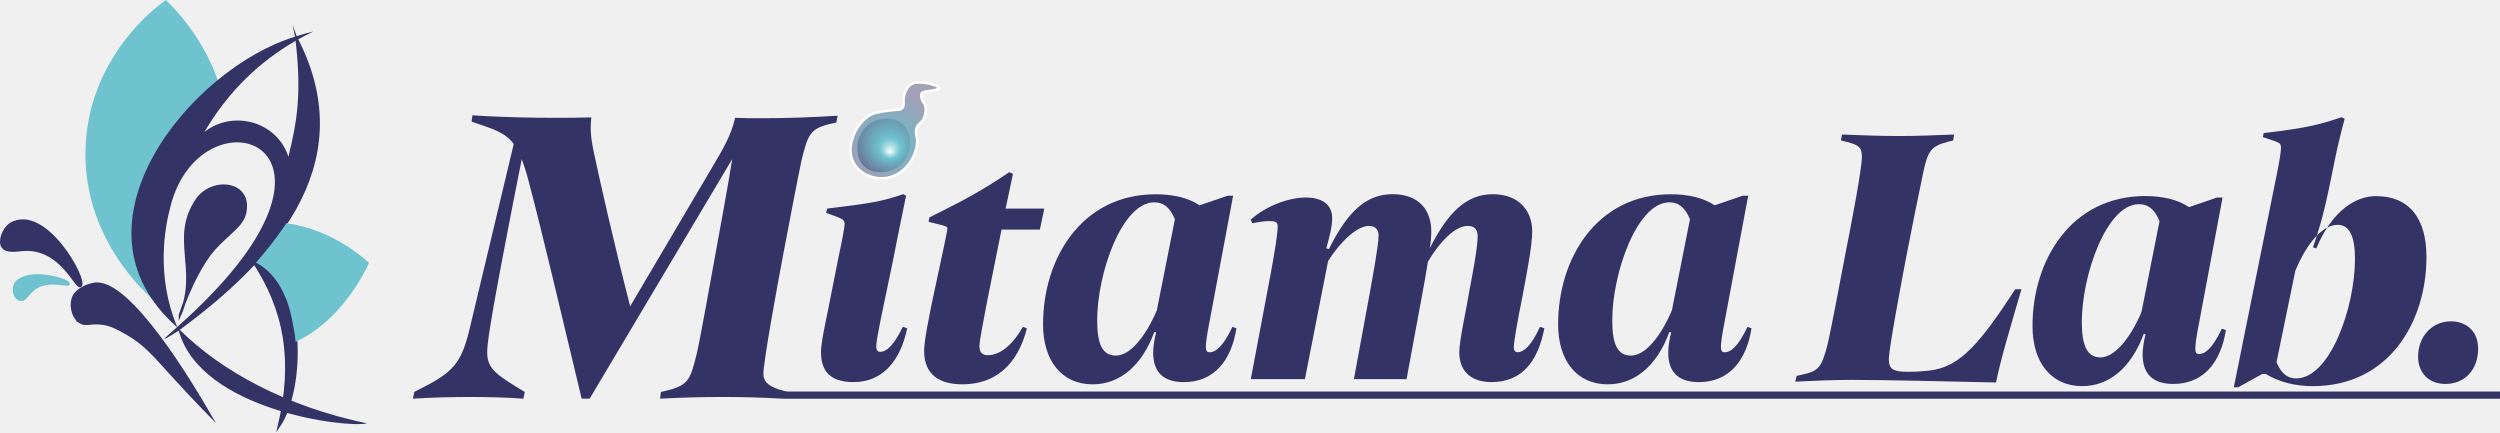
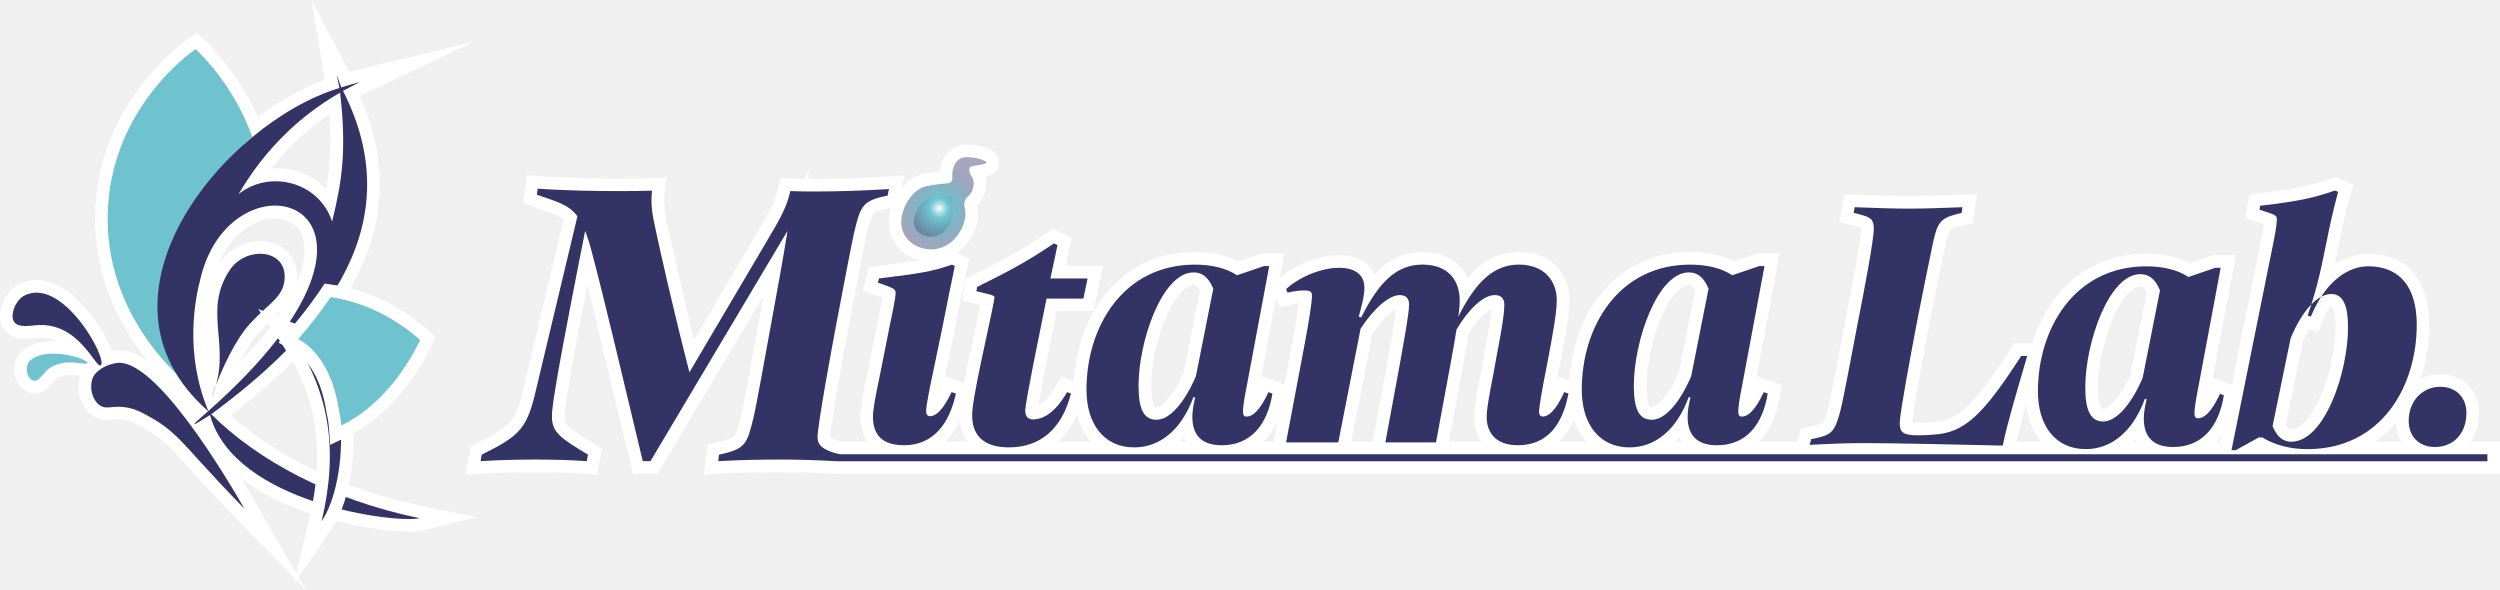
- <svg xmlns="http://www.w3.org/2000/svg" viewBox="0 0 994.23 171.92">
+ <svg xmlns="http://www.w3.org/2000/svg" viewBox="0 0 994.13 234.61">
  <defs>
    <style>
      .cls-1 {
-         fill: url(#_名称未設定グラデーション_37);
-         stroke: #fff;
+         fill: #fff;
      }

-       .cls-1, .cls-2, .cls-3 {
-         stroke-miterlimit: 10;
+       .cls-2 {
+         fill: url(#_名称未設定グラデーション_37);
+       }
+ 
+       .cls-3 {
+         fill: #336;
      }

      .cls-4 {
-         fill: none;
-       }
- 
-       .cls-2 {
-         stroke: #336;
-       }
- 
-       .cls-2, .cls-5 {
-         fill: #336;
-       }
- 
-       .cls-3 {
        fill: #6ec3ce;
-         stroke: #6ec3ce;
      }
    </style>
-     <radialGradient id="_名称未設定グラデーション_37" data-name="名称未設定グラデーション 37" cx="353.97" cy="54.01" fx="353.97" fy="60.4" r="18.36" gradientUnits="userSpaceOnUse">
+     <radialGradient id="_名称未設定グラデーション_37" data-name="名称未設定グラデーション 37" cx="373.53" cy="82.88" fx="373.53" fy="82.88" r="17.65" gradientUnits="userSpaceOnUse">
      <stop offset="0" stop-color="#fff" />
      <stop offset="0" stop-color="#fbfdfd" />
      <stop offset=".11" stop-color="#afdee4" />
      <stop offset=".19" stop-color="#80cad4" />
      <stop offset=".23" stop-color="#6ec3ce" />
      <stop offset=".99" stop-color="#7c7c9d" stop-opacity=".68" />
    </radialGradient>
  </defs>
  <g id="Butterfly">
    <g>
-       <path class="cls-2" d="m1.03,98.14c-1.41-2.2.12-6.94,3.17-9.08,13.82-8,30.54,22.57,27.82,24.63-1.84,1.33-7.69-15.6-23.01-14.34-2.45.2-6.56.99-7.98-1.21Z" />
-       <path class="cls-3" d="m8.07,119.2c-3.11-.75-3.35-6.58-.43-7.81,5.85-4.28,19.86-.01,19.64,1.5-.19,1.26-9.74-3.03-15.44,3.6-.91,1.06-2.26,3.01-3.77,2.72Z" />
-       <path class="cls-2" d="m31.79,128.08c-2.92-1.87-4.12-6.99-2.37-10.42,0,0,1.85-3.62,8.05-4.74,13.75-2.48,39.17,40.38,45.95,52.11-6.55-6.73-11.7-12.3-15.16-16.11-6.94-7.64-10.76-12.22-17.53-16.11-3.98-2.28-7.01-4.02-11.37-4.26-3.76-.21-5.51.86-7.58-.47Z" />
-       <path class="cls-3" d="m55.72,85.67c1-16.15,13.69-36.31,25.28-48.64,1.71-1.82,3.43-3.5,5.12-5.05C79.91,14.63,69.11,3.74,65.9.65c-3.49,2.5-28.98,21.45-31.27,55.9-2.46,37.17,24.23,60.22,27,62.53.6-.5,1.96-1.68,3.78-3.49-6.86-9.97-10.3-20.29-9.7-29.92Z" />
+       <path class="cls-1" d="m80.96,171.91l-2.73-6.54c-9.72-23.29-6.17-45.41-3.19-56.52,1.28-4.76,2.77-8.8,5.14-13.94l.26-.56.91-1.13c2.79-3.5,7.97-10,16.88-14.09,8.08-3.71,12.92-2.56,14.98-2.07.11.03.22.05.31.07,6.55,1.33,11.76,5.87,13.66,8.6,6.55,9.4,3.68,20.73,2.73,24.45l-.09.36-.14.34c-4.49,10.74-10.22,20.47-17.02,28.92-1.53,1.91-3.23,3.76-6.31,7.13l-.45.49c-6.64,7.25-13.08,13.7-19.68,19.71l-5.25,4.77Zm8.04-72.26c-1.68,3.67-3.06,7.14-4.31,11.78-2.35,8.76-5.11,25.21.29,43.16,4.49-4.32,8.96-8.92,13.53-13.91h0s.45-.49.45-.49c3.04-3.32,4.57-4.99,5.9-6.65,6.14-7.63,11.33-16.43,15.44-26.17,1.73-7.07,1.31-12.13-1.33-15.93-.54-.77-3.64-3.74-7.44-4.51-.19-.04-.4-.09-.64-.14-1.24-.29-3.55-.84-8.5,1.43-6.74,3.09-10.64,7.99-13.23,11.23l-.16.2Z" />
+       <path class="cls-1" d="m73.04,157.78l-3.22-2.69c-3.56-2.97-34.71-30.26-31.83-73.74,2.62-39.47,31.17-61.84,36.86-65.93l3.38-2.42,3,2.88c6.02,5.79,17.11,18.27,23.74,36.77l1.12,3.13-2.45,2.24c-1.9,1.74-3.72,3.54-5.43,5.36-12.18,12.96-25.75,34.45-26.78,51.01-.58,9.43,2.85,19.86,9.92,30.15l2.37,3.44-2.97,2.94c-1.96,1.94-3.53,3.33-4.5,4.15l-3.21,2.71Zm4.27-131.62c-8.58,7.11-27.37,25.96-29.35,55.85-1.6,24.19,8.7,42.75,17.37,53.86-3-7.5-4.33-14.97-3.89-22.1h0c1.19-19.13,15.66-42.53,29.47-57.24,1.12-1.19,2.28-2.38,3.48-3.54-4.94-12.27-11.95-21.31-17.09-26.83Z" />
+       <path class="cls-1" d="m88.66,160.13l-9.31-3.63c.58-1.7,1.18-3.38,1.82-5.03,1.74-6.32,1.25-12.09.73-18.14-.79-9.19-1.61-18.69,5.67-29.23,5.09-7.17,14.98-10.15,22.54-6.84,6.32,2.76,9.26,9.16,7.67,16.7l-.03.12c-1.27,5.38-4.78,8.59-8.85,12.32-1.83,1.68-3.91,3.58-6.04,5.93-3.28,3.62-8.08,11.68-12.2,22.29-.52,1.79-1.18,3.62-2.01,5.49Zm14.82-54.2c-2.68,0-5.86,1.29-7.72,3.92-4.79,6.92-4.68,13.13-4.06,20.66,1.27-1.87,2.53-3.51,3.76-4.87,2.44-2.7,4.7-4.77,6.7-6.6,3.46-3.17,5.3-4.94,5.86-7.19.86-4.21-1.15-5.09-1.91-5.42-.75-.33-1.66-.5-2.62-.5Z" />
+       <path class="cls-1" d="m121.67,234.61l-27.99-28.75c-5.84-6-11.55-12.07-16.98-18.05l-2.04-2.26c-6.29-6.96-10.09-11.16-16.25-14.69-4.22-2.42-6.77-3.88-10.44-4.09-1.2-.07-2.2.02-3.17.11-2.14.19-4.8.43-7.69-1.42-5.46-3.51-7.51-11.96-4.38-18.08.33-.64,3.45-6.28,12.53-7.92,8.76-1.57,19.36,6.35,33.35,24.98,7.13,9.48,15.08,21.73,22.99,35.42l20.08,34.74Zm-74.54-77.85c.44,0,.91.01,1.4.04,6.03.33,10.12,2.68,14.85,5.39.41.23.81.47,1.2.71-8.34-9.85-14.42-14.15-17.55-13.58-3.79.68-5.2,2.4-5.46,2.75-.75,1.67,0,4.3.9,4.95.29.02.95-.04,1.44-.09.85-.08,1.93-.17,3.22-.17Zm-5.5-4.82s-.03.05-.04.08c.03-.05.04-.08.04-.08Z" />
+       <path class="cls-1" d="m39.89,150.42c-3.13,0-5.6-3.3-6.95-5.12-4.45-5.96-9.51-11.74-18.06-11.02-.33.03-.68.06-1.05.1-3.52.37-9.41.98-12.44-3.73-3.37-5.24-.16-13.39,4.86-16.9l.36-.23c9.93-5.75,21.97,0,32.21,15.39,6.91,10.39,8.35,17.22,4.27,20.32l-.1.07c-1.09.79-2.14,1.11-3.11,1.11Zm-23.57-26.19c2.1,0,4.06.25,5.89.69-1.16-.95-2.36-1.76-3.59-2.39-3.41-1.75-5.49-1.16-6.79-.46-.81.64-1.39,1.72-1.66,2.58.88-.01,1.97-.13,2.62-.2.45-.05.88-.09,1.27-.12.77-.06,1.52-.09,2.26-.09Z" />
+       <path class="cls-1" d="m13.83,156.42c-.44,0-.89-.04-1.36-.13l-.21-.05c-3.64-.88-6.21-4.17-6.56-8.4-.33-4.11,1.54-7.83,4.71-9.48,7.76-5.19,21.76-1.82,26.15.83,3.35,2.03,3.34,4.8,3.17,5.9-.52,3.49-3.25,4.94-8.1,4.32-3.96-.51-7.72-.72-10.24,2.21-.11.13-.23.27-.35.42-1.22,1.48-3.61,4.38-7.22,4.38Z" />
+       <path class="cls-1" d="m162.6,211.38c-8.66,0-23.94-2.15-38.66-7-15.68-5.17-35.04-14.79-42.99-31.9-3.33,1.79-5.91,1.51-7.66-.83-2.78-3.73.73-6.99,1.88-8.07.07-.06.14-.13.22-.2-15.15-15.33-20.77-34.28-16.27-55.13,7.54-34.91,41.29-65.92,70.06-76.57-.1-.48-.17-.83-.22-1.09L123.87,0l14.44,27.43c.17.31.32.67.51,1.17,1.04-.29,2.09-.55,3.12-.8l46.07-11.09-42.74,20.46c-.76.36-1.52.74-2.28,1.13,11.55,25.47,10.57,50.72-2.94,75.12-9.64,17.41-25.06,33.95-48.3,51.73,18.96,17,45.73,29.71,76.1,36.03l21.66,4.5-21.49,5.25c-1.23.3-3.09.46-5.42.46Zm-53.16-124.63c-.43,0-.88.02-1.33.05-8.77.69-19.4,8.55-23.39,24.55l-.02.08c-2.36,8.79-5.12,25.29.32,43.28,32.13-29.92,39.29-51.26,34.94-61.51-1.76-4.15-5.55-6.46-10.52-6.46Zm-11.24-23.6c-14.05,13.09-25.57,29.89-29.31,47.22-2.53,11.7-1.35,22.45,3.5,32.15-1.54-14.12.67-26.27,2.64-33.63,1.37-5.49,3.34-10.18,5.7-14.12l-3.8,3.01,13.65-23.16c2.39-4.06,4.92-7.87,7.61-11.47Zm32.78,37.85c-.19,3.52-.95,7.68-2.66,12.48,1.58-2.48,3.01-4.96,4.29-7.44l-1.63-5.04Zm9.86-32.64c-.73,6.85-2.08,13.42-3.92,20.95l-3.87,15.86c6.15-12.22,8.72-24.44,7.79-36.81Zm-31.25-1.27c2.85,0,5.73.42,8.54,1.27,4.51,1.36,8.47,3.71,11.66,6.82,1.53-8.47,2.2-17.29,1.25-29.81-4.43,3.01-8.6,6.34-12.45,9.93h0c-3.92,3.66-7.52,7.59-10.87,11.85.62-.04,1.24-.06,1.86-.06Z" />
+       <path class="cls-3" d="m5.59,127.95c-1.57-2.44.13-7.72,3.52-10.1,15.37-8.9,33.98,25.11,30.96,27.4-2.05,1.48-8.56-17.36-25.6-15.95-2.73.23-7.3,1.1-8.88-1.35Z" />
+       <path class="cls-4" d="m13.43,151.38c-3.46-.84-3.73-7.33-.48-8.69,6.51-4.77,22.1-.01,21.85,1.66-.21,1.4-10.83-3.37-17.18,4-1.02,1.18-2.51,3.35-4.19,3.03Z" />
+       <path class="cls-3" d="m39.81,161.26c-3.24-2.09-4.59-7.77-2.64-11.6,0,0,2.06-4.03,8.96-5.27,15.29-2.76,43.58,44.93,51.12,57.98-7.29-7.49-13.02-13.69-16.87-17.92-7.72-8.5-11.97-13.6-19.5-17.92-4.43-2.54-7.8-4.47-12.65-4.74-4.18-.23-6.13.96-8.43-.53Z" />
+       <path class="cls-4" d="m66.44,114.08c1.11-17.97,15.23-40.4,28.13-54.12,1.9-2.02,3.81-3.89,5.7-5.62-6.91-19.29-18.92-31.41-22.5-34.85-3.88,2.78-32.25,23.86-34.79,62.19-2.74,41.35,26.95,67,30.04,69.57.66-.56,2.18-1.87,4.21-3.88-7.63-11.1-11.46-22.57-10.79-33.29Z" />
      <g>
-         <path class="cls-4" d="m97.79,47.95c8.6,1.11,14.31,7.67,16.92,14.39.77-2.89,1.23-4.97,1.38-5.67,2.07-9.61,3.76-23.45,1.48-40.43-7.99,4.62-13.93,9.49-18.03,13.32-8.29,7.74-14.03,15.81-18.24,22.94,3.73-2.51,9.67-5.42,16.49-4.54Z" />
-         <path class="cls-4" d="m87.87,112.62c3.02-3.31,4.54-4.95,5.89-6.63,6.9-8.57,11.5-17.38,14.65-24.92,1.32-5.19,2.34-12.38-1.79-18.31-1.07-1.54-4.78-4.94-9.48-5.89-1.35-.27-4.52-1.49-10.98,1.47-7.53,3.45-11.68,9.09-14.01,11.98-1.78,3.86-3.15,7.3-4.36,11.8-2.19,8.15-5.89,27.39,2.68,47.91,3.9-3.55,9.9-9.22,17.4-17.42Z" />
-         <path class="cls-5" d="m71.51,131.18c34.95-25.84,73.19-64.4,47.1-115.55,1.9-1.07,3.9-2.12,6.03-3.13-1.97.47-4.2,1.08-6.64,1.88-.35-.7-1.32-3.86-1.65-4.48.12.74.88,3.97.98,4.7-41.12,12.44-93.18,74.98-46.91,115.5-6.71,5.87-6.69,6.04.66,1.39,8.71,31.81,66.94,38.82,74.88,36.88-32.18-6.69-58-20.81-74.45-37.17Zm28.02-101.63c4.1-3.83,10.05-8.7,18.03-13.32,2.39,20.93.67,31.67-2.86,46.11-4.6-14.2-22.22-18.73-33.41-9.85,4.2-7.13,9.95-15.2,18.24-22.94Zm-31.74,52.58c12.1-48.51,85.45-25.28,2.68,47.91-8.56-20.51-4.86-39.75-2.68-47.91Z" />
+         <path class="cls-1" d="m132.94,104.17l-5.54-14.24c-1.05-2.71-5.23-11.63-14.8-12.86h0c-5.99-.78-11.41,1.88-14.92,4.24l-18.3,12.31,11.2-19c6.05-10.26,12.98-18.98,21.18-26.63,6.29-5.87,13.35-11.09,20.97-15.49l6.46-3.73.99,7.4c2.13,15.85,1.55,31.56-1.71,46.7-.3,1.39-.82,3.65-1.6,6.55l-3.95,14.76Zm-19.06-37.02c6.07.78,11.56,3.66,15.88,8.12,1.64-9.79,2.09-19.82,1.34-29.96-4.45,3.03-8.64,6.37-12.51,9.98-3.89,3.63-7.48,7.53-10.8,11.77,1.95-.19,3.98-.18,6.09.09h0Z" />
+         <path class="cls-3" d="m84.01,164.71c38.89-28.75,81.42-71.65,52.4-128.56,2.11-1.19,4.34-2.36,6.71-3.49-2.19.53-4.67,1.21-7.39,2.09-.38-.78-1.47-4.29-1.84-4.99.14.82.97,4.42,1.09,5.23-45.75,13.84-103.67,83.42-52.2,128.5-7.47,6.54-7.44,6.72.73,1.54,9.69,35.39,74.48,43.19,83.31,41.03-35.8-7.44-64.53-23.15-82.83-41.35Zm31.17-113.07c4.57-4.26,11.18-9.68,20.06-14.82,2.66,23.29.74,35.23-3.18,51.3-5.11-15.8-24.72-20.84-37.17-10.96,4.68-7.93,11.07-16.91,20.29-25.52Zm-35.31,58.5c13.46-53.97,95.07-28.13,2.98,53.3-9.52-22.82-5.41-44.23-2.98-53.3Z" />
      </g>
-       <path class="cls-2" d="m71.58,125.24c7.93-17.91-3.81-30.6,6.82-45.98,6.12-8.61,21.67-7.05,19.06,5.38-1.25,5.31-6.35,7.81-12.34,14.42-4.28,4.73-9.63,14.62-13.54,26.17Z" />
-       <path class="cls-2" d="m110.95,169.43c9.8-14.23,11.69-57.24-10.71-66.22,13.42,19.83,16.84,40.4,10.71,66.22Z" />
-       <path class="cls-3" d="m146.17,104.7c-1.94,3.99-10.87,22.13-28.16,30.48-.13-1.73-.38-3.2-.86-5.34-.49-3.23-1.22-6.37-2.23-9.31-.22-.75-.48-1.44-.77-2.07-2.45-6.12-6.22-11.19-11.57-14.14,3.74-4.29,7.44-8.98,10.94-14.06.22-.32.43-.63.64-.95,17.64,2.48,29.97,13.51,32,15.38Z" />
+       <path class="cls-3" d="m84.09,158.1c8.82-19.92-4.24-34.05,7.59-51.16,6.81-9.58,24.11-7.84,21.21,5.99-1.4,5.9-7.07,8.69-13.73,16.05-4.77,5.27-10.71,16.27-15.07,29.12Z" />
+       <g>
+         <path class="cls-1" d="m116.85,232.13l6.18-26.02c6.46-27.23,3.01-48.73-11.19-69.72l-9.15-13.51,15.15,6.07c9.31,3.73,16.17,12.12,19.84,24.25,6.11,20.23,2.01,45.75-5.66,56.9l-15.16,22.03Z" />
+         <path class="cls-3" d="m127.89,207.27c10.9-15.84,13-63.69-11.91-73.67,14.93,22.06,18.73,44.95,11.91,73.67Z" />
+       </g>
+       <g>
+         <path class="cls-1" d="m131.31,176.86l-.56-7.31c-.12-1.58-.34-2.96-.85-5.24l-.06-.33c-.52-3.42-1.28-6.61-2.26-9.48l-.07-.23c-.16-.55-.36-1.08-.6-1.62l-.09-.21c-2.51-6.26-6.09-10.71-10.64-13.21l-5.43-2.99,4.08-4.68c4.27-4.89,8.25-10.01,11.82-15.19.22-.33.45-.66.68-1l1.75-2.6,3.1.44c20.1,2.83,34.39,14.79,38.29,18.39l2.73,2.52-1.62,3.34c-4.73,9.75-15.4,27.41-33.65,36.23l-6.6,3.19Zm5.76-25.5c1.04,3.04,1.86,6.35,2.45,9.86,10.3-6.98,17.25-17.26,21.28-24.72-4.8-3.8-14.54-10.39-27.04-12.89-2.46,3.48-5.08,6.92-7.83,10.28,4.24,3.62,7.63,8.55,10.12,14.73.41.91.74,1.81,1.02,2.75Z" />
+         <path class="cls-4" d="m167.07,135.25c-2.16,4.44-12.1,24.62-31.33,33.92-.15-1.93-.43-3.56-.95-5.94-.54-3.59-1.35-7.08-2.48-10.36-.24-.84-.53-1.6-.85-2.3-2.73-6.81-6.92-12.45-12.87-15.73,4.16-4.77,8.27-9.99,12.17-15.64.24-.35.48-.7.72-1.05,19.62,2.76,33.34,15.03,35.6,17.11Z" />
+       </g>
    </g>
  </g>
  <g id="Text">
+     <path class="cls-1" d="m185.01,188.76l2.12-11.32,2.22-1.11c14.59-7.3,15.85-8.82,19.13-23.24l15.68-65.68c-1.91-1.66-4.44-2.56-9.05-4.13-1.02-.35-2.11-.72-3.26-1.12l-3.83-1.35,1.49-11.1,4.69.33c12.68.91,27.45.95,30.28.95,5.94,0,10.24,0,14.66-.15l5.85-.2-.71,5.81c-.55,4.52.12,8.19,1.05,12.53,1.75,8.26,5.7,25.96,10.69,46.09l24.89-42.19c4.74-8.01,7.12-12.03,8.51-18.01l.95-4.07,4.18.21c1.57.08,3.24.12,5.09.14l2.31-3.88-.59,3.89c1.12,0,2.31,0,3.58,0,8.6,0,18.88-.35,28.22-.95l6.42-.42-2.27,12.16-6.03,1.33c-4.47,1.19-4.58,1.29-6.81,10.5-.73,3.23-4.62,23.4-6.88,35.39-3.63,19.17-7.49,41.34-7.49,44.71,0,.03,0,.05,0,.07.39.31,1.47.76,2.14,1.03l.25.1,2.03.54s.1.02.15.02h659.45v12.78H332.74c-8.59-.48-15.24-.68-22.97-.68-8.37,0-15.97.2-23.92.63l-5.98.33,1.52-12.04,3.48-.74c4.23-.9,6.29-1.66,7.11-2.61,1.01-1.18,1.71-4.04,2.78-8.37.75-2.88,3.7-19.15,5.66-29.92.5-2.77.97-5.34,1.37-7.51.35-1.92.75-4.14,1.19-6.53.2-1.08.4-2.19.6-3.31l-42.08,70.72h-9.84l-.92-3.83c-1.9-7.91-3.77-15.72-5.57-23.29-4.36-18.28-8.28-34.69-11.61-47.93-2.78,14.32-5.62,29.31-6.56,34.79-1.42,8.26-2.51,14.79-2.51,17.53,0,3.31,1.12,4.32,11.95,10.88l2.97,1.8-1.97,10.36-4.43-.32c-5.93-.42-12.46-.63-19.96-.63s-14.47.19-21.62.63l-6.4.39Zm124.77-11.02c3.84,0,7.42.05,11.1.15-.48-1.13-.78-2.46-.78-4.02,0-5.82,6.39-39.81,7.67-46.56,1.91-10.16,6.11-32.02,6.97-35.82,1.08-4.47,1.98-7.9,3.43-10.57-4.6.15-9.11.22-13.23.22-1.85,0-3.53,0-5.09-.01l-1.73,11.41c-1.17,7.73-3.45,20.2-5.29,30.23-.44,2.38-.84,4.59-1.19,6.52-.4,2.18-.86,4.74-1.37,7.5-2.82,15.53-5.04,27.64-5.8,30.59-1.12,4.52-2.03,7.87-3.49,10.44,2.87-.05,5.79-.08,8.81-.08Zm-96.75,0c2.52,0,4.94.02,7.27.07-3.42-2.88-5.33-5.88-5.74-10.29-1.91,4.44-4.29,7.49-7.87,10.26,2.05-.03,4.15-.05,6.33-.05Zm21.09-96.86l3.29,9.23c.92,2.58,1.89,5.37,2.72,8.7,3.92,14.68,8.94,35.74,14.76,60.13,1.17,4.9,2.37,9.91,3.58,14.98l11.98-20.13-1.15-4.47c-6.41-24.95-11.66-48.36-13.76-58.26-.7-3.25-1.33-6.5-1.45-10.1-2.87.04-5.94.04-9.62.04-1.33,0-5.25-.01-10.35-.11Z" />
    <g>
-       <path class="cls-5" d="m736.5,151.08c-7.03,0-14.5.29-22.56.73l.59-2.34,2.64-.59c6.01-1.32,7.32-2.93,9.52-11.43,1.17-4.54,4.83-24.03,7.03-35.6,2.64-13.19,6.74-34.72,6.74-39.55,0-3.81-1.46-4.69-6.01-5.86l-2.34-.59.44-2.34c8.2.29,15.53.59,22.27.59,7.32,0,14.21-.29,22.27-.59l-.29,2.34-2.34.59c-6.74,1.76-7.76,3.96-9.52,11.72-2.2,10.4-5.13,25.2-6.59,32.67-2.64,13.77-7.18,38.24-7.18,41.9,0,3.96,1.46,5.13,7.62,5.13,3.37,0,4.98-.15,6.45-.29,12.74-.73,20.36-8.06,36.18-32.52h2.49c-4.1,14.06-8.35,28.13-10.11,37.06-19.04-.44-45.41-1.03-57.28-1.03Z" />
-       <path class="cls-5" d="m885.22,131.3c-2.05,12.89-8.94,21.39-20.95,21.39-8.64,0-12.16-4.54-12.16-11.72,0-2.34.44-5.13,1.17-8.06l-.73-.15c-4.98,13.62-13.92,20.8-24.46,20.8-12.45,0-19.78-9.52-19.78-23.88,0-26.08,15.24-51.71,44.83-51.71,6.74,0,12.75,1.32,17.43,4.39l11.13-3.81h2.2l-9.52,50.83c-.88,4.39-1.32,7.76-1.32,9.23,0,1.61.44,2.2,1.46,2.2,2.49,0,5.42-2.34,9.08-10.11l1.61.59Zm-26.39-43.36c-2.2-5.27-4.98-6.74-8.2-6.74-12.89,0-22.71,28.27-22.71,46.88,0,9.52,2.2,14.06,7.47,14.06s11.57-7.03,16.26-18.02l7.18-36.18Z" />
-       <path class="cls-5" d="m964.99,102.15c0,25.34-14.5,51.42-45.27,51.42-7.18,0-13.62-1.76-18.6-4.83h-1.47l-9.52,5.27h-1.76l16.85-83.5c1.03-4.98,1.9-9.67,1.9-11.87,0-1.47-.44-1.9-3.66-2.93l-3.52-1.17.29-1.61c17.29-2.05,22.27-3.37,30.91-6.3l1.32.59c-2.05,7.47-3.81,15.53-4.54,19.48l-1.76,8.5c-2.34,11.28-4.39,17.58-6.3,23.15l1.32.44c6.45-15.53,16.11-20.8,23.73-20.8,13.19,0,20.07,8.79,20.07,24.17Zm-28.43.88c0-8.79-2.05-13.62-6.89-13.62-6.01,0-12.31,7.32-16.85,18.31l-7.47,36.33c1.9,4.54,4.39,6.45,7.76,6.45,13.62,0,23.44-28.42,23.44-47.46Z" />
-       <path class="cls-5" d="m961.66,141.85c0-8.06,5.57-14.06,13.04-14.06,6.59,0,10.84,4.4,10.84,10.84,0,8.2-5.13,14.06-13.04,14.06-6.59,0-10.84-4.4-10.84-10.84Z" />
+       <g>
+         <path class="cls-1" d="m800.5,182.28l-4.21-.1c-19.84-.46-44.01-.98-54.96-.98-5.99,0-12.59.21-21.42.7l-6.77.37,2.96-11.83,5.55-1.23c3.57-.78,3.71-.81,5.4-7.36.98-3.8,4.04-19.94,6.07-30.62l.62-3.29c3.89-19.44,6.39-33.98,6.39-37.1,0-.07,0-.14,0-.2-.38-.14-1-.33-2.02-.6l-6.79-1.7,2.08-11.11,6.72.24c7.03.25,13.09.47,18.81.47,6.09,0,11.81-.21,18.44-.46l8.66-.32-1.43,11.48-5.58,1.39c-3.95,1.03-4.03,1.05-5.49,7.52-2.29,10.85-5.41,26.68-6.31,31.27-3.89,20.34-6.66,36.27-6.8,39.15.5.05,1.23.1,2.32.1,3.13,0,4.5-.14,5.7-.26l.21-.02c9.3-.53,15.36-4.99,30.88-28.99l1.48-2.29h11.78l-3.4,11.65c-3.42,11.67-6.65,22.69-8.08,29.95l-.81,4.13Zm-14.95-10.34c2.3.05,4.59.1,6.85.15.66-2.8,1.47-5.92,2.38-9.25-3.13,3.79-6.14,6.79-9.23,9.09Zm-35.75-84.13c.22.89.33,1.9.33,3.03,0,5.32-4.12,26.73-6.58,39.01l-.61,3.24c-2.17,11.45-5.15,27.14-6.21,31.26-.72,2.79-1.44,5.07-2.31,6.94,2.43-.06,4.71-.09,6.91-.09,2.52,0,5.73.03,9.42.08-.22-.91-.34-1.94-.34-3.1,0-4.1,4.38-27.59,6.99-41.22.91-4.63,4.04-20.52,6.36-31.5.69-3.03,1.37-5.52,2.37-7.58-5.23.12-10.52.1-16.33-.06Z" />
+         <path class="cls-3" d="m741.33,176.2c-6.76,0-13.94.28-21.69.7l.56-2.25,2.53-.56c5.78-1.27,7.04-2.82,9.16-10.99,1.13-4.37,4.65-23.1,6.76-34.23,2.53-12.68,6.48-33.38,6.48-38.03,0-3.66-1.41-4.51-5.77-5.63l-2.25-.56.42-2.25c7.89.28,14.93.56,21.41.56,7.04,0,13.66-.28,21.41-.56l-.28,2.25-2.25.56c-6.48,1.69-7.47,3.8-9.16,11.27-2.11,10-4.93,24.23-6.34,31.41-2.53,13.24-6.9,36.76-6.9,40.28,0,3.8,1.41,4.93,7.32,4.93,3.24,0,4.79-.14,6.2-.28,12.25-.7,19.58-7.75,34.79-31.27h2.39c-3.94,13.52-8.03,27.04-9.72,35.64-18.31-.42-43.66-.99-55.07-.99Z" />
+       </g>
+       <g>
+         <path class="cls-1" d="m829.39,183.6c-14.59,0-24.02-10.97-24.02-27.96,0-27.19,16.52-54.72,48.1-54.72,6.76,0,12.57,1.26,17.31,3.75l9.33-3.19h8.97l-9.34,49.86.46-.97,9.71,3.53-.65,4.07c-2.5,15.75-11.65,24.78-25.08,24.78-7.25,0-12.47-2.92-14.99-8.11-5.37,5.81-12.17,8.96-19.8,8.96Zm4.89-67.47c-12.89,8.05-18.91,24.2-18.91,39.51,0,5.4,1.37,17.96,14.02,17.96,2,0,3.91-.35,5.71-1.04-7.22-.65-10.88-6.85-10.88-18.46,0-10.64,3.42-26.88,10.06-37.96Zm21.55,37.95l3.91.78-1.27,5.09c-.64,2.56-.98,4.82-.98,6.54,0,4.07,1.07,6.27,6.69,6.27,2.83,0,5.29-.63,7.37-1.88-2.18-.89-3.92-3.03-3.92-6.64,0-1.92.5-5.51,1.36-9.85l7.71-41.16-7.17,2.45-2.05-1.34c-1.33-.87-2.85-1.58-4.55-2.12.21.44.42.89.62,1.37l.58,1.4-7.3,36.79-.2.48c-.27.62-.54,1.24-.81,1.83Zm-4.77-40.06c-7.39,0-16.83,22.47-16.83,40.07,0,4.73.61,6.9,1.13,7.89.29.56.37.63,1.06.63,1.59,0,6.29-3.39,10.83-13.82l6.48-32.67c-1.11-2.1-1.96-2.1-2.67-2.1Z" />
+         <path class="cls-3" d="m884.32,157.19c-1.97,12.4-8.59,20.56-20.14,20.56-8.31,0-11.69-4.37-11.69-11.27,0-2.25.42-4.93,1.13-7.75l-.7-.14c-4.79,13.1-13.38,20-23.52,20-11.97,0-19.02-9.16-19.02-22.96,0-25.07,14.65-49.72,43.1-49.72,6.48,0,12.25,1.27,16.76,4.23l10.71-3.66h2.11l-9.15,48.88c-.85,4.23-1.27,7.46-1.27,8.87,0,1.55.42,2.11,1.41,2.11,2.39,0,5.21-2.25,8.73-9.72l1.55.56Zm-25.38-41.69c-2.11-5.07-4.79-6.48-7.89-6.48-12.4,0-21.83,27.18-21.83,45.07,0,9.16,2.11,13.52,7.18,13.52s11.13-6.76,15.63-17.33l6.9-34.79Z" />
+       </g>
+       <g>
+         <path class="cls-1" d="m890.34,184.02h-9.09l17.41-86.28c.79-3.83,1.31-6.68,1.56-8.52l-7.42-2.47,1.72-9.45,3.67-.44c16.19-1.92,20.73-3.12,28.7-5.83l1.85-.63,6.98,3.1-1.14,4.15c-1.98,7.22-3.64,14.91-4.27,18.32l-.02.1-1.69,8.17c-.07.32-.13.63-.2.94,5.43-3.65,10.5-4.27,13.33-4.27,15.21,0,24.3,10.56,24.3,28.24,0,26.22-15.18,54.44-48.52,54.44-6.88,0-13.26-1.48-18.62-4.31l-8.54,4.73Zm43.07-70.09c2.98,2.33,5.28,7.05,5.28,16.07,0,12.62-4.44,32.14-13.29,42.88,21.09-3.97,30.63-23.93,30.63-43.73,0-18.24-10.76-18.24-14.3-18.24-2.85,0-5.68,1.05-8.32,3.02Zm-24.49,54.88c1,1.82,1.75,1.82,2.23,1.82,8.03,0,17.54-22.03,17.54-40.64,0-6.44-1.28-7.94-1.42-8.09-.02,0-.08,0-.2,0-.19,0-.4.03-.62.08-1.06,1.77-2.04,3.72-2.92,5.85l-1.78,4.3-3.63-1.21c-.82,1.48-1.64,3.16-2.44,5.07l-6.75,32.83Zm1.24-83.45c.14.59.22,1.24.22,1.96,0,2.18-.54,5.66-1.93,12.42l-14.27,70.72,2.72-1.51h1.77l7.39-35.91.18-.44c2.44-5.9,5.31-10.67,8.44-14.14,1.29-4.16,2.63-9.11,4.11-16.24l1.68-8.11c.51-2.74,1.39-6.89,2.47-11.36-3.55.98-7.35,1.79-12.79,2.62Z" />
+         <path class="cls-3" d="m961.02,129.16c0,24.37-13.94,49.44-43.52,49.44-6.9,0-13.1-1.69-17.89-4.65h-1.41l-9.15,5.07h-1.69l16.2-80.29c.99-4.79,1.83-9.3,1.83-11.41,0-1.41-.42-1.83-3.52-2.82l-3.38-1.13.28-1.55c16.62-1.97,21.41-3.24,29.72-6.06l1.27.56c-1.97,7.18-3.66,14.93-4.37,18.73l-1.69,8.17c-2.25,10.85-4.23,16.9-6.06,22.25l1.27.42c6.2-14.93,15.49-20,22.82-20,12.68,0,19.3,8.45,19.3,23.24Zm-27.33.85c0-8.45-1.97-13.1-6.62-13.1-5.77,0-11.83,7.04-16.2,17.61l-7.18,34.93c1.83,4.37,4.23,6.2,7.47,6.2,13.1,0,22.54-27.33,22.54-45.64Z" />
+       </g>
+       <g>
+         <path class="cls-1" d="m968.24,182.75c-9.08,0-15.42-6.34-15.42-15.42,0-10.56,7.54-18.52,17.54-18.52,9.08,0,15.42,6.34,15.42,15.42,0,10.73-7.38,18.52-17.54,18.52Zm2.11-23.95c-4.44,0-7.54,3.5-7.54,8.52,0,3.5,1.93,5.42,5.42,5.42,5.56,0,7.54-4.4,7.54-8.52,0-3.5-1.93-5.42-5.42-5.42Z" />
+         <path class="cls-3" d="m957.82,167.33c0-7.75,5.35-13.52,12.54-13.52,6.34,0,10.42,4.23,10.42,10.42,0,7.89-4.93,13.52-12.54,13.52-6.34,0-10.42-4.23-10.42-10.42Z" />
+       </g>
    </g>
    <g>
-       <path class="cls-4" d="m443.82,141.41c5.42,0,11.57-7.03,16.26-18.02l7.18-36.18c-2.2-5.27-4.98-6.74-8.2-6.74-12.89,0-22.71,28.27-22.71,46.88,0,9.52,2.2,14.06,7.47,14.06Z" />
-       <path class="cls-4" d="m648.65,141.41c5.42,0,11.57-7.03,16.26-18.02l7.18-36.18c-2.2-5.27-4.98-6.74-8.2-6.74-12.89,0-22.71,28.27-22.71,46.88,0,9.52,2.2,14.06,7.47,14.06Z" />
-       <path class="cls-5" d="m329.44,122.66c-2.05,9.67-2.93,14.5-2.93,17.43,0,7.33,3.52,11.87,12.89,11.87,12.01,0,18.75-8.94,21.39-21.39l-1.76-.59c-3.81,7.91-6.74,9.96-8.94,9.96-1.03,0-1.61-.73-1.61-2.2,0-1.76.73-5.13,1.61-9.96l4.98-23.88c1.9-9.52,2.93-14.94,5.27-26.08l-1.17-.59c-8.64,2.93-12.31,3.52-30.18,5.71l-.44,1.76,3.37,1.17c3.08,1.17,3.96,1.61,3.96,3.08,0,2.05-1.61,9.67-2.64,14.5l-3.81,19.19Z" />
-       <path class="cls-5" d="m371.18,117.68c-1.9,9.23-3.66,18.02-3.66,21.83,0,9.96,6.59,13.33,15.24,13.33,13.04,0,21.97-7.76,25.64-22.27l-1.61-.59c-4.69,8.2-9.67,11.28-14.06,11.28-2.49,0-3.22-1.61-3.22-3.66,0-1.76,1.47-9.52,3.08-17.87l5.71-28.42h15.24l1.76-8.35h-15.38l2.93-13.77-1.47-.73c-11.87,8.06-19.48,11.87-31.79,18.02l-.29,1.76,4.25,1.03c2.49.59,3.22.88,3.22,1.61,0,.44-.44,2.64-1.03,5.57l-4.54,21.24Z" />
-       <path class="cls-5" d="m434.59,152.84c10.55,0,19.48-7.18,24.46-20.8l.73.15c-.73,2.93-1.17,5.71-1.17,8.06,0,7.18,3.52,11.72,12.16,11.72,12.01,0,18.9-8.5,20.95-21.39l-1.61-.59c-3.66,7.76-6.59,10.11-9.08,10.11-1.03,0-1.47-.59-1.47-2.2,0-1.47.44-4.83,1.32-9.23l9.52-50.83h-2.2l-11.13,3.81c-4.69-3.08-10.69-4.39-17.43-4.39-29.59,0-44.83,25.64-44.83,51.71,0,14.36,7.32,23.88,19.78,23.88Zm24.46-72.37c3.22,0,6.01,1.47,8.2,6.74l-7.18,36.18c-4.69,10.99-10.84,18.02-16.26,18.02s-7.47-4.54-7.47-14.06c0-18.61,9.82-46.88,22.71-46.88Z" />
-       <path class="cls-5" d="m497.42,150.79h21.53l9.23-47.03c5.27-8.2,11.72-13.92,16.26-13.92,2.78,0,3.81,1.76,3.81,3.81,0,3.96-2.34,16.26-3.52,23l-6.3,34.13h20.95l6.01-32.52c.88-4.69,1.76-9.67,2.49-14.21,4.98-8.35,10.99-14.21,15.82-14.21,2.93,0,3.96,1.76,3.96,4.1,0,4.69-2.34,16.7-3.22,21.24-1.17,7.32-4.1,20.22-4.1,24.9,0,6.74,3.81,11.87,12.89,11.87,11.57,0,18.31-7.62,20.95-21.39l-1.76-.59c-3.37,7.62-6.59,10.11-8.79,10.11-.88,0-1.61-.44-1.61-2.05,0-1.76,1.32-9.67,3.37-19.78,1.91-10.11,3.96-20.66,3.96-26.22,0-8.2-5.27-14.8-15.68-14.8s-17.87,7.18-25.05,21.53c.44-2.64.59-4.98.59-6.74,0-8.2-4.69-14.8-15.38-14.8s-18.02,7.18-25.34,21.83l-1.03-.29c1.17-4.39,2.34-8.35,2.34-12.01,0-5.27-3.81-8.2-10.55-8.2s-15.82,3.37-21.83,8.79l.59,1.47c2.64-.59,4.98-.88,7.03-.88,2.64,0,3.08.73,3.08,2.2,0,2.78-1.17,9.96-2.78,18.75l-7.91,41.9Z" />
-       <path class="cls-5" d="m639.43,152.84c10.55,0,19.48-7.18,24.46-20.8l.73.15c-.73,2.93-1.17,5.71-1.17,8.06,0,7.18,3.52,11.72,12.16,11.72,12.01,0,18.9-8.5,20.95-21.39l-1.61-.59c-3.66,7.76-6.59,10.11-9.08,10.11-1.03,0-1.47-.59-1.47-2.2,0-1.47.44-4.83,1.32-9.23l9.52-50.83h-2.2l-11.13,3.81c-4.69-3.08-10.69-4.39-17.43-4.39-29.59,0-44.83,25.64-44.83,51.71,0,14.36,7.32,23.88,19.78,23.88Zm24.46-72.37c3.22,0,6.01,1.47,8.2,6.74l-7.18,36.18c-4.69,10.99-10.84,18.02-16.26,18.02s-7.47-4.54-7.47-14.06c0-18.61,9.82-46.88,22.71-46.88Z" />
-       <path class="cls-5" d="m350.3,68.45c7.48,0,11.65-5.89,11.65-11.77,0-5.03-2.94-9.44-9.32-9.44-7.48,0-11.65,5.89-11.65,11.65s3.19,9.57,9.32,9.57Z" />
-       <path class="cls-5" d="m994.23,155.69v2.89H311.83c-9.05-.5-15.96-.7-24.17-.7s-15.93.16-25.16.67l.34-2.68c11.06-2.35,11.57-4.37,14.26-15.27,1-3.86,5.2-27.33,7.37-39.24,1.85-10.23,5.2-28.17,6.71-38.07l-56.68,95.26h-3.18c-8.22-34.21-15.77-66.57-21.14-86.7-.84-3.35-1.84-6.21-2.68-8.56-3.52,17.45-9.56,48.97-11.06,57.7-1.68,9.73-2.69,15.93-2.69,19.11,0,6.71,3.86,9.06,14.93,15.77l-.51,2.68c-7.04-.5-14.25-.67-21.13-.67-7.37,0-14.59.16-22.8.67l.5-2.68c16.1-8.05,18.79-10.74,22.64-27.67l16.93-70.94c-3.86-5.03-8.71-6.04-16.77-8.89l.34-2.52c11.74.84,25.49,1,31.86,1s10.74,0,15.43-.16c-.67,5.53.16,10.06,1.18,14.76,2.52,11.9,8.05,36.22,14.26,60.37l31.86-54c5.36-9.06,8.21-13.75,9.89-20.96,3.19.16,6.71.16,11.06.16,8.56,0,19.29-.33,29.69-1l-.5,2.69-3.02.67c-7.55,2.01-8.39,4.36-10.9,14.76-.84,3.69-5.03,25.49-7.21,37.07-2.35,12.4-7.88,42.59-7.88,47.46,0,4.02,3.42,5.11,6.03,6.2l2.44.65c.49.13.98.19,1.49.19h680.68Z" />
+       <path class="cls-1" d="m656.87,171.91c-8.08,0-12.18-6.23-12.18-18.52,0-17.47,9.22-50.07,26.83-50.07,5.65,0,9.86,3.21,12.5,9.55l.58,1.4-7.3,36.79-.2.48c-5.52,12.94-12.89,20.36-20.23,20.36Zm14.65-58.59c-7.39,0-16.83,22.47-16.83,40.07,0,4.73.61,6.9,1.13,7.89.29.56.37.63,1.06.63,1.59,0,6.29-3.39,10.83-13.82l6.48-32.68c-1.11-2.1-1.96-2.1-2.67-2.1Z" />
+       <path class="cls-1" d="m459.92,171.91c-8.08,0-12.18-6.23-12.18-18.52,0-17.47,9.22-50.07,26.83-50.07,5.65,0,9.86,3.21,12.5,9.55l.58,1.4-7.3,36.79-.2.48c-5.52,12.94-12.9,20.36-20.23,20.36Zm14.65-58.59c-7.39,0-16.83,22.47-16.83,40.07,0,4.73.61,6.9,1.13,7.89.29.56.37.63,1.06.63,1.59,0,6.29-3.39,10.83-13.82l6.48-32.68c-1.11-2.1-1.96-2.1-2.67-2.1Z" />
+       <g>
+         <path class="cls-1" d="m359.53,182.05c-11.06,0-17.4-5.98-17.4-16.41,0-3.4.94-8.44,2.92-17.77l3.66-18.42c.52-2.47,1.7-8.03,2.21-11.12-.11-.04-.2-.08-.28-.11l-7.49-2.6,2.36-9.45,3.41-.42c16.88-2.08,20.16-2.6,28.02-5.27l1.98-.67,6.44,3.22-.79,3.78c-1.66,7.88-2.63,12.79-3.76,18.47-.4,2.03-.82,4.15-1.3,6.55l-3.78,18.14.09-.18,10.1,3.37-.92,4.37c-3.3,15.59-12.58,24.53-25.46,24.53Zm1.31-67.75c.2.64.31,1.37.31,2.18,0,2.12-.89,6.71-2.64,14.98l-3.66,18.45c-1.72,8.08-2.71,13.25-2.71,15.72,0,4.25,1.14,6.41,7.4,6.41,2.89,0,5.41-.71,7.58-2.14-2.16-.98-3.84-3.18-3.84-6.53,0-1.76.43-4.04,1.08-7.49.17-.92.36-1.91.55-2.99l.02-.13,4.79-22.96c.47-2.35.89-4.47,1.29-6.49.74-3.74,1.42-7.15,2.27-11.29-3.42.88-6.96,1.51-12.42,2.26Z" />
+         <path class="cls-3" d="m349.96,148.88c-1.97,9.3-2.82,13.94-2.82,16.76,0,7.04,3.38,11.41,12.4,11.41,11.55,0,18.03-8.59,20.56-20.56l-1.69-.56c-3.66,7.61-6.48,9.58-8.59,9.58-.99,0-1.55-.7-1.55-2.11,0-1.69.7-4.93,1.55-9.58l4.79-22.96c1.83-9.16,2.82-14.37,5.07-25.07l-1.13-.56c-8.31,2.82-11.83,3.38-29.02,5.49l-.42,1.69,3.24,1.13c2.96,1.13,3.8,1.55,3.8,2.96,0,1.97-1.55,9.3-2.53,13.94l-3.66,18.45Z" />
+       </g>
+       <g>
+         <path class="cls-1" d="m401.21,182.9c-12.49,0-19.65-6.49-19.65-17.82,0-4.11,1.57-12.04,3.62-22v-.03s4.37-20.42,4.37-20.42c.08-.42.17-.87.26-1.32l-7.27-1.76,1.47-8.79,2.28-1.14c11.75-5.88,18.85-9.42,29.99-16.99l2.42-1.65,7.49,3.74-2.34,10.98h14.78l-3.8,18.03h-14.61l-4.69,23.31c-.66,3.41-2.03,10.51-2.6,14.18,2.28-1.09,4.74-3.8,7.02-7.78l2.09-3.66,9.75,3.55-1.11,4.38c-4.1,16.24-14.58,25.19-29.5,25.19Zm-6.23-37.78c-1.36,6.6-3.41,16.55-3.41,19.96,0,3.78.75,7.82,9.65,7.82,2.79,0,5.32-.45,7.58-1.34-3.72-.81-6.1-3.95-6.1-8.31,0-1.79.71-6.02,3.05-18.13l5.91-29.41h-.14l1.99-9.37c-4.99,3.06-9.53,5.52-14.54,8.09.87.91,1.47,2.15,1.47,3.89,0,.85-.16,1.74-1.08,6.33l-4.38,20.47Zm17.72,18.35h0Z" />
+         <path class="cls-3" d="m390.09,144.09c-1.83,8.87-3.52,17.33-3.52,20.99,0,9.58,6.34,12.82,14.65,12.82,12.54,0,21.13-7.47,24.65-21.41l-1.55-.56c-4.51,7.89-9.3,10.85-13.52,10.85-2.39,0-3.1-1.55-3.1-3.52,0-1.69,1.41-9.16,2.96-17.18l5.49-27.33h14.65l1.69-8.03h-14.79l2.82-13.24-1.41-.7c-11.41,7.75-18.73,11.41-30.56,17.33l-.28,1.69,4.08.99c2.39.56,3.1.85,3.1,1.55,0,.42-.42,2.54-.99,5.35l-4.37,20.42Z" />
+       </g>
+       <g>
+         <path class="cls-1" d="m451.05,182.9c-14.59,0-24.02-10.97-24.02-27.96,0-27.19,16.52-54.72,48.1-54.72,6.76,0,12.57,1.26,17.31,3.75l9.33-3.19h8.97l-9.34,49.86.46-.97,9.71,3.53-.65,4.07c-2.5,15.75-11.65,24.78-25.08,24.78-7.25,0-12.47-2.92-14.99-8.11-5.37,5.81-12.17,8.96-19.8,8.96Zm7.75-69.06c-14.85,7.35-21.77,24.7-21.77,41.1,0,5.4,1.37,17.96,14.02,17.96,2.18,0,4.26-.42,6.2-1.24-6.32-1.28-9.51-7.41-9.51-18.27s3.76-28.48,11.06-39.55Zm20.39,39.88l2.21.44-1.27,5.09c-.64,2.56-.98,4.82-.98,6.54,0,4.07,1.07,6.27,6.69,6.27,2.83,0,5.29-.63,7.37-1.89-2.19-.88-3.92-3.03-3.92-6.64,0-1.92.5-5.52,1.36-9.85l7.71-41.16-7.17,2.45-2.05-1.34c-.71-.47-1.48-.89-2.3-1.26.07.17.15.33.22.51l.58,1.4-7.3,36.79-.2.48c-.32.74-.64,1.47-.97,2.17Zm-4.62-40.4c-7.39,0-16.83,22.47-16.83,40.07,0,4.73.61,6.9,1.13,7.89.29.56.37.63,1.06.63,1.59,0,6.29-3.39,10.83-13.82l6.48-32.67c-1.11-2.1-1.96-2.1-2.67-2.1Z" />
+         <path class="cls-3" d="m451.05,177.9c10.14,0,18.73-6.9,23.52-20l.7.14c-.7,2.82-1.13,5.49-1.13,7.75,0,6.9,3.38,11.27,11.69,11.27,11.55,0,18.17-8.17,20.14-20.56l-1.55-.56c-3.52,7.47-6.34,9.72-8.73,9.72-.99,0-1.41-.56-1.41-2.11,0-1.41.42-4.65,1.27-8.87l9.16-48.88h-2.11l-10.7,3.66c-4.51-2.96-10.28-4.23-16.76-4.23-28.45,0-43.1,24.65-43.1,49.72,0,13.8,7.04,22.96,19.02,22.96Zm23.52-69.58c3.1,0,5.77,1.41,7.89,6.48l-6.9,34.79c-4.51,10.56-10.42,17.33-15.63,17.33s-7.18-4.37-7.18-13.52c0-17.89,9.44-45.07,21.83-45.07Z" />
+       </g>
+       <g>
+         <path class="cls-1" d="m603.58,182.05c-10.73,0-17.4-6.29-17.4-16.41,0-3.46,1.21-9.77,2.49-16.44.59-3.08,1.15-5.99,1.52-8.29l.07-.39c.66-3.39,2.52-12.99,2.9-17.79-1.95.98-5.37,3.89-9.17,10.03-.65,3.98-1.43,8.39-2.26,12.82l-6.53,35.35h-30.31l7.15-38.73c.19-1.08.42-2.37.66-3.75.82-4.6,2.1-11.77,2.51-15.6-2.15,1.14-5.73,4.22-9.45,9.79l-9.48,48.29h-30.85l8.73-46.21c1.17-6.38,1.95-11.09,2.33-14.07-1.04.12-2.16.31-3.37.58l-4.15.92-3.44-8.59,2.59-2.34c6.35-5.73,16.36-9.74,24.34-9.74s12.3,3.42,14.11,7.64c4.82-5.18,10.98-8.91,19.13-8.91,8.58,0,14.99,3.84,17.96,10.29,4.97-5.97,11.41-10.29,20.35-10.29,12.01,0,20.07,7.73,20.07,19.23,0,5.53-1.74,14.76-3.59,24.54l-.3,1.59c-.3,1.47-.58,2.87-.83,4.18l10.1,3.37-.82,4.3c-3.9,20.35-15.78,24.62-25.05,24.62Zm-3.53-39.48c-.39,2.44-.96,5.39-1.56,8.52-1.03,5.37-2.31,12.04-2.31,14.56,0,3.17.88,6.41,7.4,6.41,2.26,0,4.91-.33,7.41-1.92-2.18-.9-3.96-3-3.96-6.46s2.78-17.26,3.34-20.01l.29-1.53c1.68-8.9,3.42-18.1,3.42-22.69,0-5.86-3.67-9.23-10.07-9.23-2.67,0-5.24.53-7.87,2.25,4.31.7,7.09,4.06,7.09,8.81,0,4.33-1.59,13.12-3.15,21.15l-.03.15Zm-43.14,28.36h9.97l4.74-25.68,3.36-20.14c.41-2.45.49-4.43.49-5.66,0-6.12-3.29-9.23-9.79-9.23-2.43,0-4.98.41-7.75,2.19,4.42.54,7.4,3.92,7.4,8.59,0,3.32-1.21,10.36-2.79,19.21-.24,1.37-.47,2.64-.67,3.76l-4.97,26.96Zm-39.41,0h10.56l8.05-41.01-1.86-.53,1.6-5.99c.94-3.49,1.75-6.5,1.75-9.02,0-1.01,0-2.89-5.14-2.89-2.03,0-4.64.49-7.34,1.39,1.45,1.68,1.63,3.8,1.63,4.73,0,2.73-.83,8.39-2.76,18.93l-6.49,34.38Z" />
+         <path class="cls-3" d="m511.46,175.93h20.71l8.87-45.21c5.07-7.89,11.27-13.38,15.63-13.38,2.68,0,3.66,1.69,3.66,3.66,0,3.8-2.25,15.63-3.38,22.11l-6.06,32.82h20.14l5.78-31.27c.84-4.51,1.69-9.3,2.39-13.66,4.79-8.03,10.56-13.66,15.21-13.66,2.82,0,3.8,1.69,3.8,3.94,0,4.51-2.25,16.06-3.1,20.42-1.13,7.04-3.94,19.44-3.94,23.94,0,6.48,3.66,11.41,12.39,11.41,11.13,0,17.61-7.32,20.14-20.56l-1.69-.56c-3.24,7.32-6.34,9.72-8.45,9.72-.85,0-1.55-.42-1.55-1.97,0-1.69,1.27-9.3,3.24-19.02,1.83-9.72,3.8-19.86,3.8-25.21,0-7.89-5.07-14.23-15.07-14.23s-17.18,6.9-24.09,20.71c.42-2.54.56-4.79.56-6.48,0-7.89-4.51-14.23-14.79-14.23s-17.33,6.9-24.37,20.99l-.99-.28c1.13-4.23,2.25-8.03,2.25-11.55,0-5.07-3.66-7.89-10.14-7.89s-15.21,3.24-20.99,8.45l.56,1.41c2.53-.56,4.79-.85,6.76-.85,2.53,0,2.96.7,2.96,2.11,0,2.68-1.13,9.58-2.68,18.03l-7.61,40.28Z" />
+       </g>
+       <g>
+         <path class="cls-1" d="m647.99,182.9c-14.59,0-24.02-10.97-24.02-27.96,0-27.19,16.52-54.72,48.1-54.72,6.76,0,12.57,1.26,17.31,3.75l9.33-3.19h8.97l-9.34,49.86.46-.97,9.71,3.53-.65,4.07c-2.5,15.75-11.65,24.78-25.08,24.78-7.25,0-12.47-2.92-14.99-8.11-5.37,5.81-12.17,8.96-19.8,8.96Zm7.75-69.06c-14.85,7.35-21.77,24.7-21.77,41.1,0,5.4,1.37,17.96,14.02,17.96,2.18,0,4.26-.42,6.2-1.24-6.32-1.29-9.51-7.41-9.51-18.27s3.76-28.48,11.06-39.55Zm20.39,39.88l2.21.44-1.27,5.09c-.64,2.56-.98,4.82-.98,6.54,0,4.07,1.07,6.27,6.69,6.27,2.83,0,5.29-.63,7.37-1.89-2.19-.88-3.92-3.03-3.92-6.64,0-1.92.5-5.52,1.36-9.85l7.71-41.16-7.17,2.45-2.05-1.34c-.71-.47-1.48-.89-2.3-1.26.07.17.15.33.22.51l.58,1.4-7.3,36.79-.2.48c-.32.74-.64,1.47-.97,2.17Zm-4.62-40.4c-7.39,0-16.83,22.47-16.83,40.07,0,4.73.61,6.9,1.13,7.89.29.56.37.63,1.06.63,1.59,0,6.29-3.39,10.83-13.82l6.48-32.67c-1.11-2.1-1.96-2.1-2.67-2.1Z" />
+         <path class="cls-3" d="m648,177.9c10.14,0,18.73-6.9,23.52-20l.7.14c-.7,2.82-1.13,5.49-1.13,7.75,0,6.9,3.38,11.27,11.69,11.27,11.55,0,18.17-8.17,20.14-20.56l-1.55-.56c-3.52,7.47-6.34,9.72-8.73,9.72-.99,0-1.41-.56-1.41-2.11,0-1.41.42-4.65,1.27-8.87l9.16-48.88h-2.11l-10.7,3.66c-4.51-2.96-10.28-4.23-16.76-4.23-28.45,0-43.1,24.65-43.1,49.72,0,13.8,7.04,22.96,19.02,22.96Zm23.52-69.58c3.1,0,5.77,1.41,7.89,6.48l-6.9,34.79c-4.51,10.56-10.42,17.33-15.63,17.33s-7.18-4.37-7.18-13.52c0-17.89,9.44-45.07,21.83-45.07Z" />
+       </g>
+       <g>
+         <path class="cls-1" d="m370.01,101.76c-8.35,0-13.96-5.71-13.96-14.2,0-7.96,6.06-16.2,16.2-16.2,8.22,0,13.96,5.79,13.96,14.08s-5.68,16.32-16.2,16.32Zm2.24-20.4c-4.91,0-6.2,4.06-6.2,6.2,0,3.69,1.9,4.2,3.96,4.2,4.91,0,6.2-4.13,6.2-6.32,0-4.08-2.88-4.08-3.96-4.08Z" />
+         <path class="cls-3" d="m370.01,96.76c7.19,0,11.2-5.66,11.2-11.32,0-4.83-2.83-9.08-8.96-9.08-7.19,0-11.2,5.66-11.2,11.2s3.07,9.2,8.96,9.2Z" />
+       </g>
+       <path class="cls-3" d="m989.13,180.64v2.78H333.02c-8.7-.48-15.35-.68-23.24-.68s-15.32.16-24.19.64l.32-2.58c10.64-2.26,11.12-4.2,13.71-14.68.96-3.71,4.99-26.28,7.09-37.73,1.78-9.83,5-27.09,6.45-36.6l-54.5,91.59h-3.06c-7.9-32.89-15.16-64.01-20.32-83.36-.81-3.22-1.77-5.97-2.58-8.23-3.38,16.77-9.19,47.09-10.64,55.47-1.61,9.35-2.59,15.32-2.59,18.38,0,6.45,3.71,8.71,14.35,15.16l-.49,2.58c-6.76-.48-13.7-.64-20.31-.64-7.09,0-14.03.16-21.93.64l.48-2.58c15.48-7.74,18.06-10.32,21.77-26.61l16.28-68.21c-3.71-4.84-8.38-5.81-16.12-8.54l.32-2.42c11.29.81,24.51.96,30.64.96s10.32,0,14.84-.16c-.65,5.32.16,9.67,1.13,14.19,2.42,11.44,7.74,34.83,13.71,58.05l30.64-51.92c5.15-8.71,7.9-13.22,9.51-20.16,3.07.16,6.45.16,10.64.16,8.23,0,18.54-.32,28.54-.96l-.48,2.59-2.9.64c-7.26,1.94-8.06,4.19-10.48,14.19-.81,3.55-4.84,24.51-6.93,35.64-2.26,11.93-7.58,40.95-7.58,45.63,0,3.86,3.29,4.91,5.8,5.96l2.35.62c.47.12.95.19,1.43.19h654.45Z" />
    </g>
-     <path class="cls-1" d="m360.75,66.1c2.22-2.55,4.67-7.34,3.86-11.57-.17-.9-.6-2.3,0-3.86.62-1.61,1.59-1.48,2.54-3.15.99-1.74,1.5-4.66.35-6.49-.25-.4-.71-.96-.96-1.93-.14-.56-.35-1.34,0-1.93.4-.68,1.29-.69,2.89-.96,2.26-.38,3.96-.67,4.03-1.16.11-.76-3.78-2.16-7.58-2.25-1.94-.05-2.74.28-3.2.52-1.89.99-2.6,3.03-2.89,3.86-1.08,3.09.23,4.52-.96,5.78-.77.82-1.71.63-4.82.96-2.33.25-4.7.67-5.78.96-5.62,1.51-8.41,8.03-8.6,8.49-.67,1.62-2.76,6.68-.08,11.52,2.45,4.43,7.52,6.18,11.57,6.01,5.31-.22,8.68-3.71,9.64-4.82Z" />
+     <g>
+       <path class="cls-1" d="m370.32,104.14c-4.95,0-11.6-2.16-15.03-8.37-2.48-4.48-2.54-9.67-.17-15.4.38-.92,3.92-9.02,11.59-11.09,1.41-.38,4.01-.82,6.32-1.07.25-.03.48-.05.7-.07.08-.88.27-1.92.68-3.1.4-1.14,1.61-4.61,5.17-6.48,1.52-.8,3.23-1.13,5.53-1.07,2.74.06,8.53.91,10.86,3.65,1,1.18,1.46,2.71,1.25,4.19-.43,3.12-2.71,4.23-5.38,4.86.83,3.1.08,6.51-1.29,8.91-.71,1.26-1.48,2.02-2.04,2.52.02.12.05.26.08.37l.09.42c1.15,5.91-1.89,11.97-4.85,15.36-1.58,1.81-5.99,6.06-12.83,6.35-.22,0-.45.01-.67.01Zm8.98-26.75c-1.15.43-2.32.52-3.4.61-.49.04-1.07.08-1.79.16-2.15.23-4.13.6-4.8.78-2.54.68-4.47,4.1-4.94,5.24-.74,1.8-1.59,4.46-.32,6.75,1.3,2.35,4.22,3.29,6.54,3.21,2.96-.12,4.97-2.08,5.7-2.92h0c1.54-1.76,2.95-4.9,2.57-6.89l-.05-.24c-.24-1.14-.75-3.51.29-6.21.07-.17.13-.33.21-.49Z" />
+       <path class="cls-2" d="m380.05,94.5c2.13-2.45,4.49-7.06,3.71-11.12-.17-.86-.58-2.21,0-3.71.59-1.55,1.53-1.42,2.44-3.03.95-1.68,1.44-4.48.34-6.24-.24-.38-.68-.92-.93-1.85-.14-.54-.33-1.29,0-1.85.39-.66,1.24-.67,2.78-.93,2.17-.37,3.81-.65,3.88-1.11.1-.73-3.64-2.08-7.28-2.16-1.86-.04-2.63.26-3.08.5-1.82.96-2.5,2.92-2.78,3.71-1.04,2.97.22,4.34-.93,5.56-.74.79-1.64.6-4.63.93-2.24.24-4.51.65-5.56.93-5.4,1.45-8.08,7.72-8.27,8.17-.64,1.56-2.65,6.42-.08,11.08,2.36,4.26,7.23,5.94,11.12,5.78,5.1-.21,8.34-3.57,9.27-4.63Z" />
+     </g>
  </g>
</svg>
